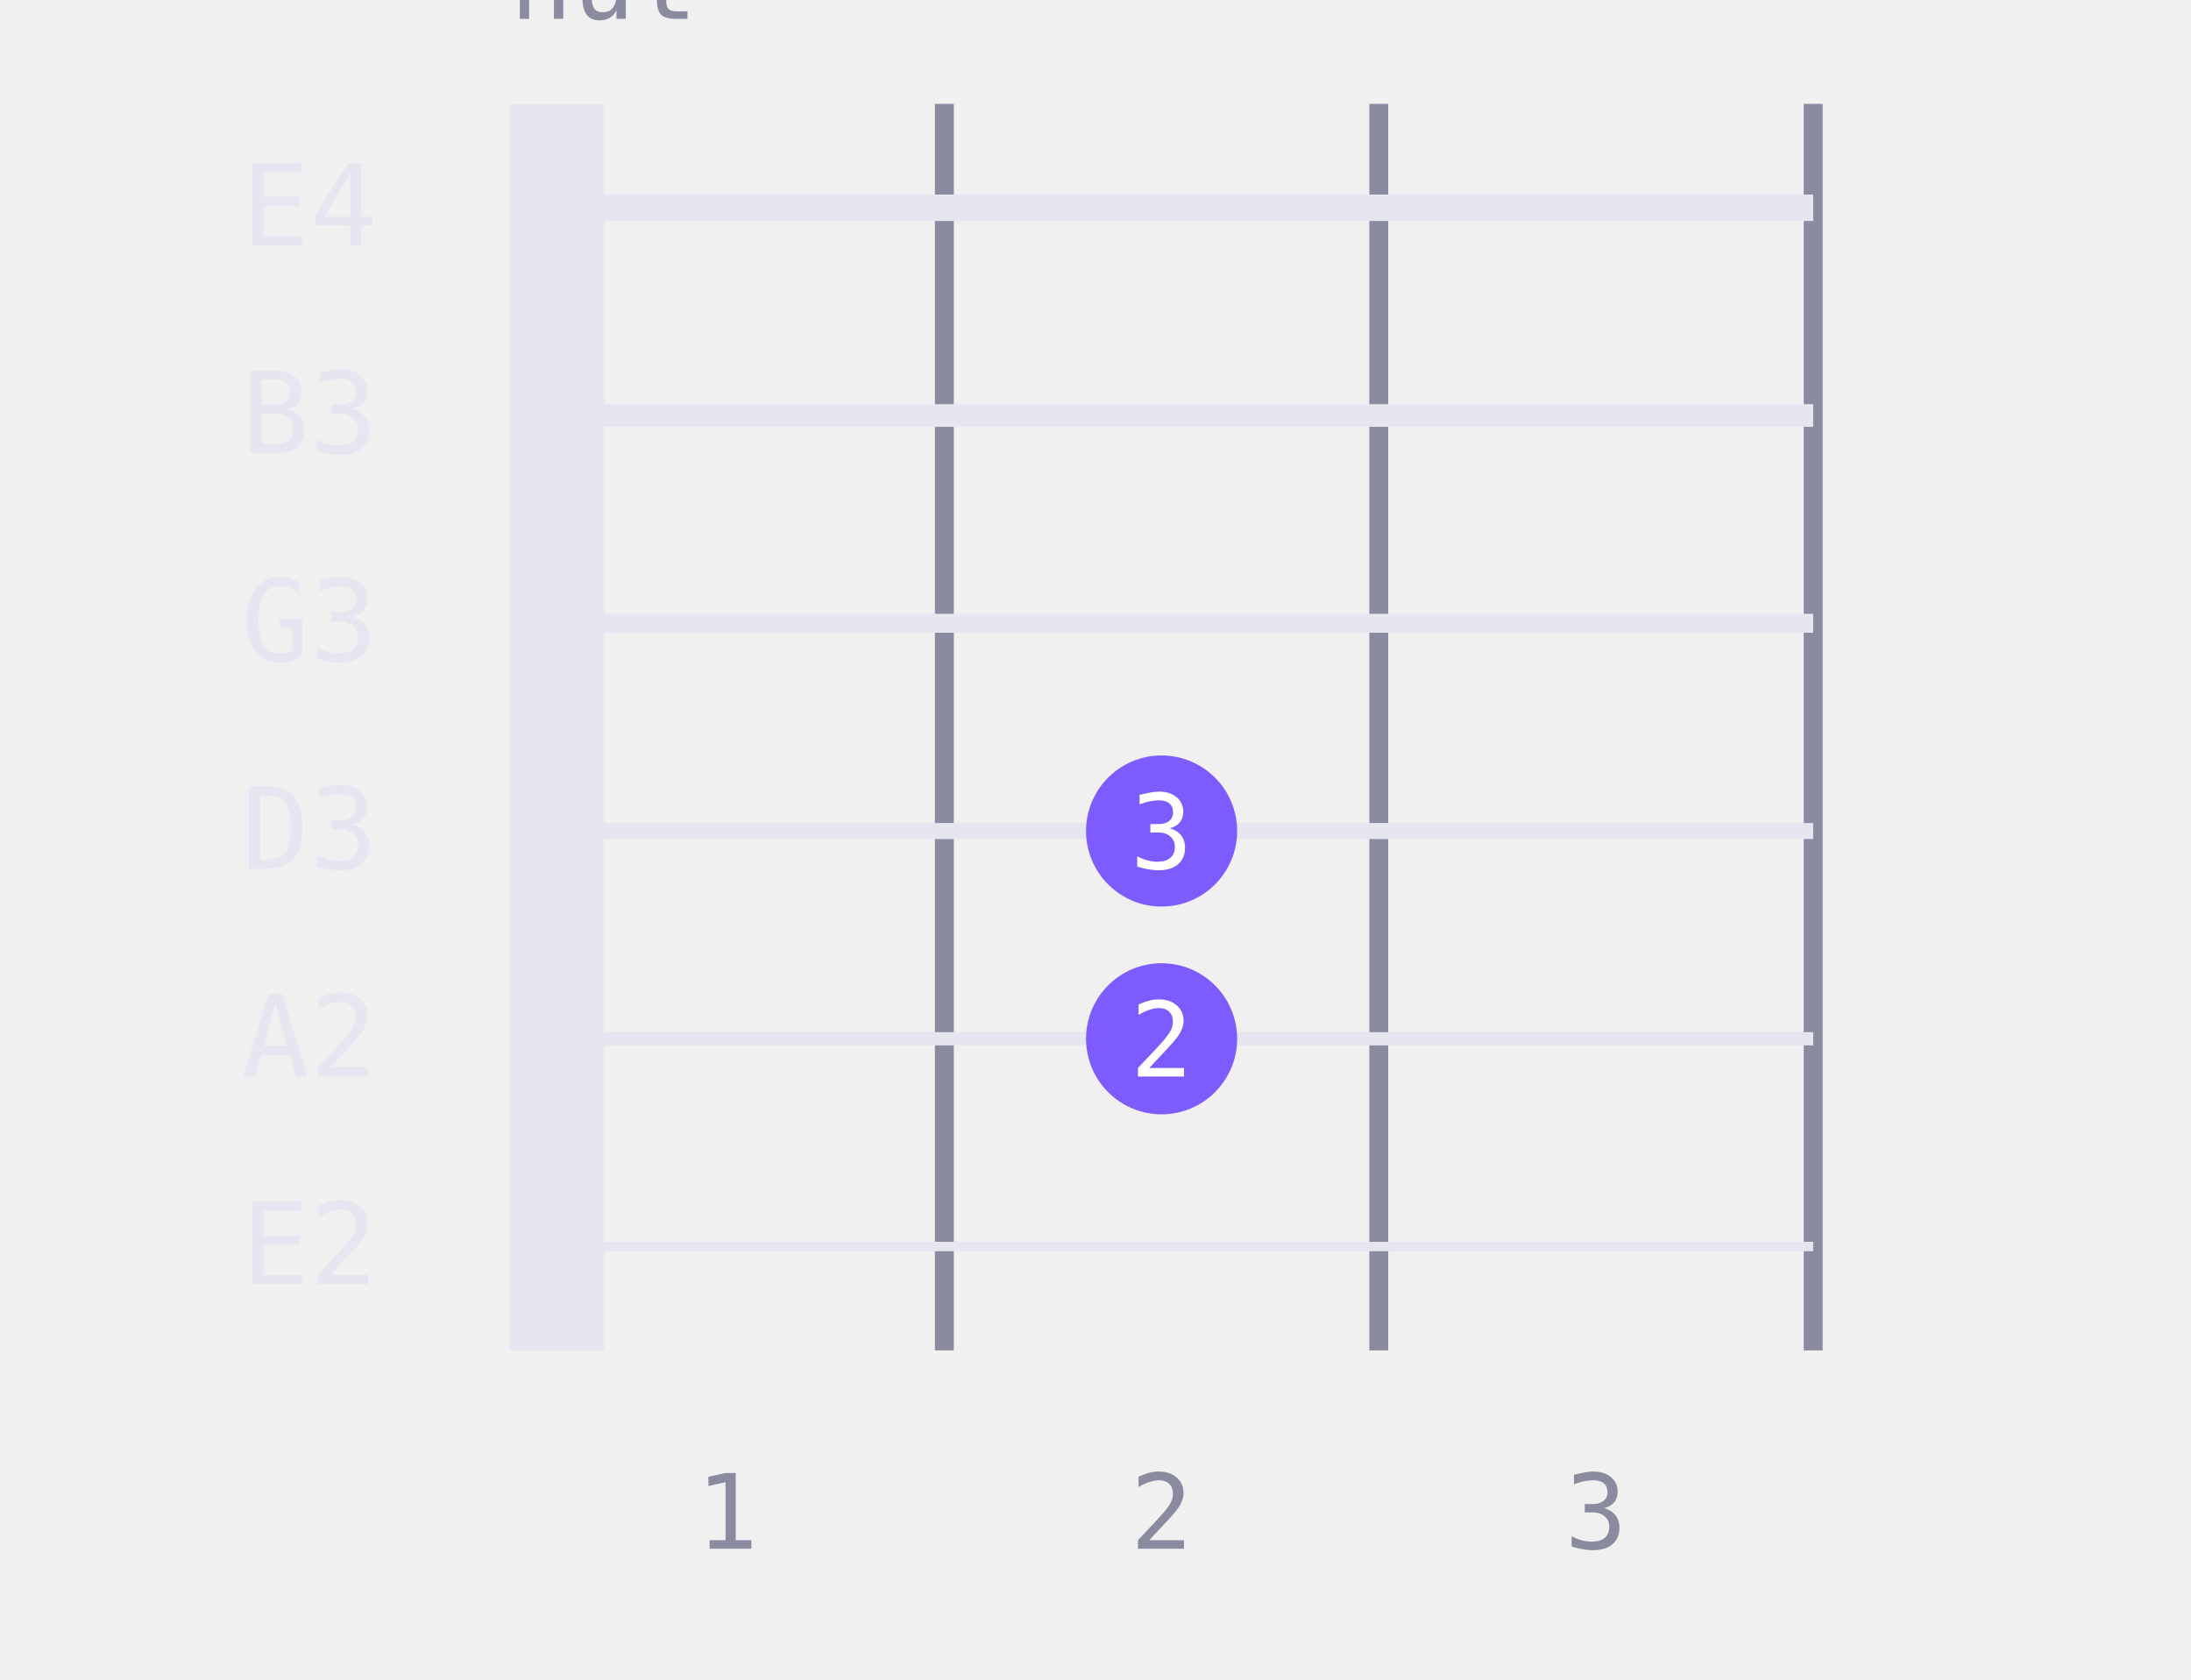
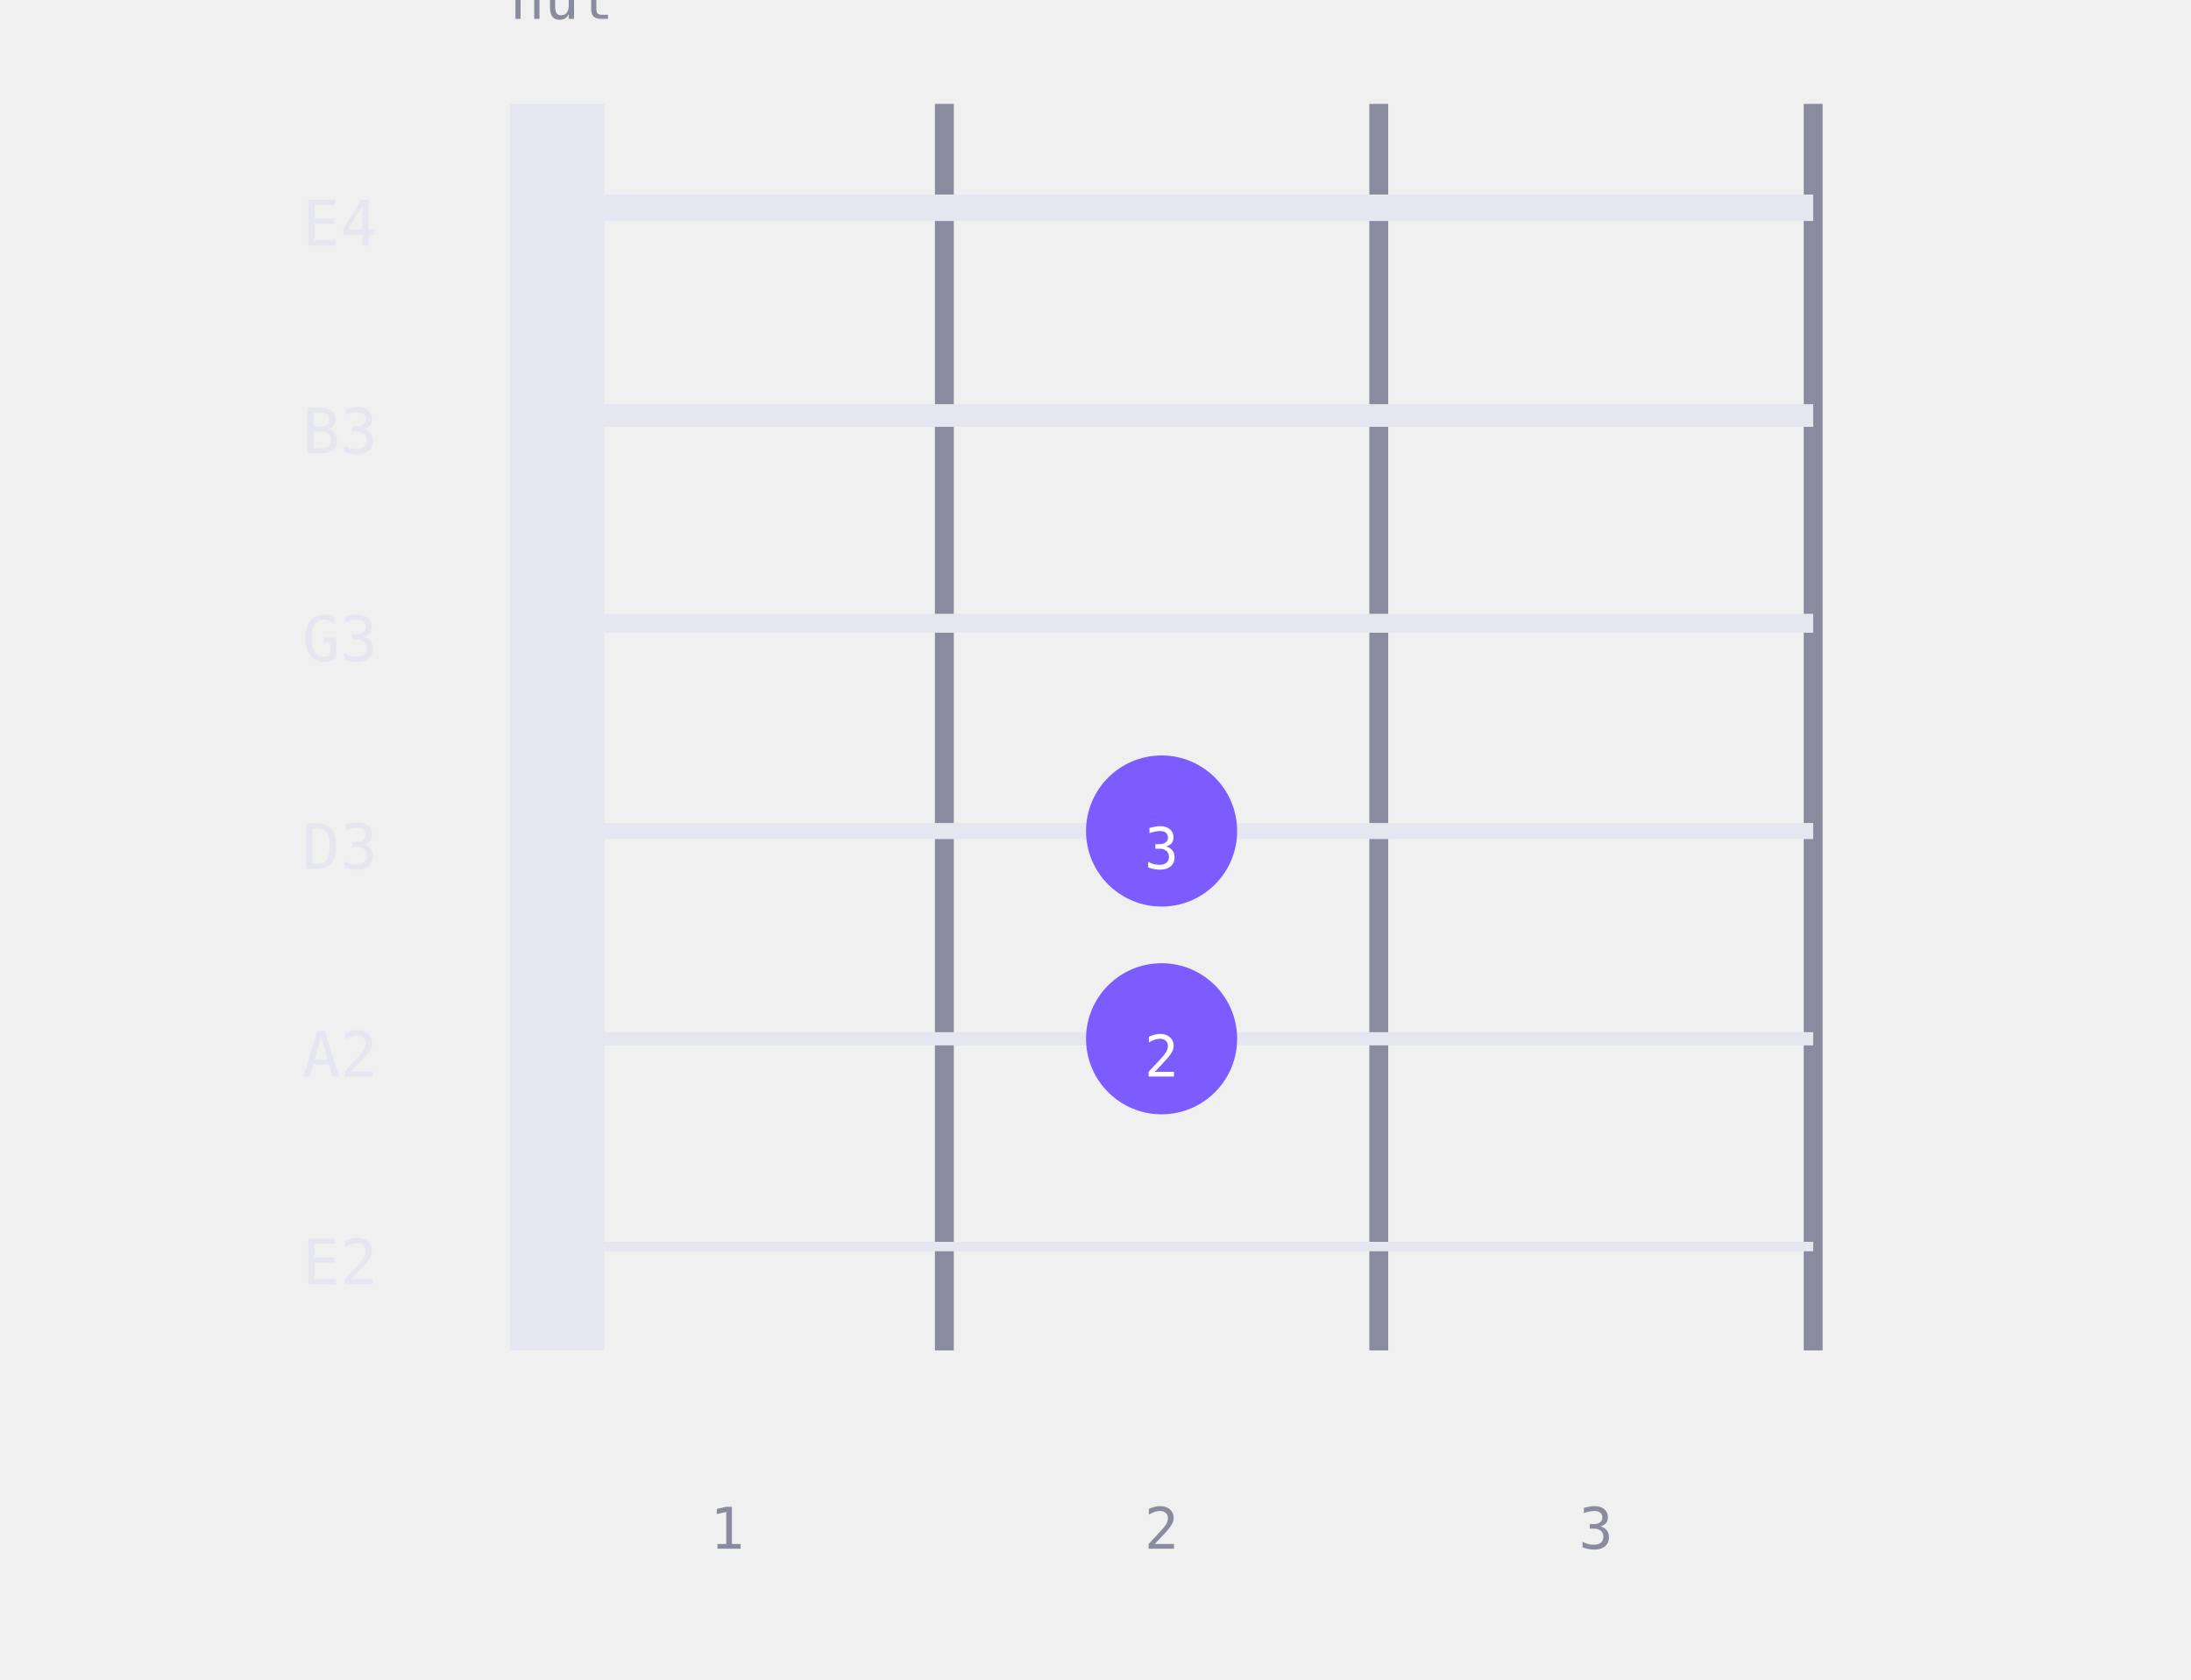
<svg xmlns="http://www.w3.org/2000/svg" viewBox="0 0 420 322" role="img" aria-label="E minor: second fret of the A and D strings, strum all six" font-family="ui-monospace, SFMono-Regular, Menlo, monospace">
  <g transform="scale(1.8103)">
    <rect x="54" y="11" width="10" height="132" fill="#e6e6f0" />
    <line x1="100" y1="11" x2="100" y2="143" stroke="#8b8b9f" stroke-width="2" />
-     <text x="77.0" y="164" font-size="11" fill="#8b8b9f" text-anchor="middle">1</text>
+     <text x="77.0" y="164" font-size="6.08" fill="#8b8b9f" text-anchor="middle">1</text>
    <line x1="146" y1="11" x2="146" y2="143" stroke="#8b8b9f" stroke-width="2" />
-     <text x="123.0" y="164" font-size="11" fill="#8b8b9f" text-anchor="middle">2</text>
+     <text x="123.0" y="164" font-size="6.08" fill="#8b8b9f" text-anchor="middle">2</text>
    <line x1="192" y1="11" x2="192" y2="143" stroke="#8b8b9f" stroke-width="2" />
-     <text x="169.0" y="164" font-size="11" fill="#8b8b9f" text-anchor="middle">3</text>
+     <text x="169.0" y="164" font-size="6.08" fill="#8b8b9f" text-anchor="middle">3</text>
    <line x1="54" y1="22" x2="192" y2="22" stroke="#e6e6f0" stroke-width="2.8" />
-     <text x="40" y="26" font-size="12" fill="#e6e6f0" text-anchor="end">E4</text>
+     <text x="40" y="26" font-size="6.63" fill="#e6e6f0" text-anchor="end">E4</text>
    <line x1="54" y1="44" x2="192" y2="44" stroke="#e6e6f0" stroke-width="2.4" />
-     <text x="40" y="48" font-size="12" fill="#e6e6f0" text-anchor="end">B3</text>
+     <text x="40" y="48" font-size="6.63" fill="#e6e6f0" text-anchor="end">B3</text>
    <line x1="54" y1="66" x2="192" y2="66" stroke="#e6e6f0" stroke-width="2.0" />
-     <text x="40" y="70" font-size="12" fill="#e6e6f0" text-anchor="end">G3</text>
+     <text x="40" y="70" font-size="6.63" fill="#e6e6f0" text-anchor="end">G3</text>
    <line x1="54" y1="88" x2="192" y2="88" stroke="#e6e6f0" stroke-width="1.7" />
-     <text x="40" y="92" font-size="12" fill="#e6e6f0" text-anchor="end">D3</text>
+     <text x="40" y="92" font-size="6.63" fill="#e6e6f0" text-anchor="end">D3</text>
    <line x1="54" y1="110" x2="192" y2="110" stroke="#e6e6f0" stroke-width="1.4" />
-     <text x="40" y="114" font-size="12" fill="#e6e6f0" text-anchor="end">A2</text>
+     <text x="40" y="114" font-size="6.63" fill="#e6e6f0" text-anchor="end">A2</text>
    <line x1="54" y1="132" x2="192" y2="132" stroke="#e6e6f0" stroke-width="1.0" />
-     <text x="40" y="136" font-size="12" fill="#e6e6f0" text-anchor="end">E2</text>
+     <text x="40" y="136" font-size="6.63" fill="#e6e6f0" text-anchor="end">E2</text>
    <circle cx="123.0" cy="110" r="8" fill="#7c5cff" />
-     <text x="123.0" y="114" font-size="11" fill="#fff" text-anchor="middle">2</text>
+     <text x="123.0" y="114" font-size="6.08" fill="#fff" text-anchor="middle">2</text>
    <circle cx="123.0" cy="88" r="8" fill="#7c5cff" />
-     <text x="123.0" y="92" font-size="11" fill="#fff" text-anchor="middle">3</text>
-     <text x="54" y="2" font-size="11" fill="#8b8b9f">nut</text>
+     <text x="123.0" y="92" font-size="6.08" fill="#fff" text-anchor="middle">3</text>
+     <text x="54" y="2" font-size="6.08" fill="#8b8b9f">nut</text>
  </g>
</svg>
